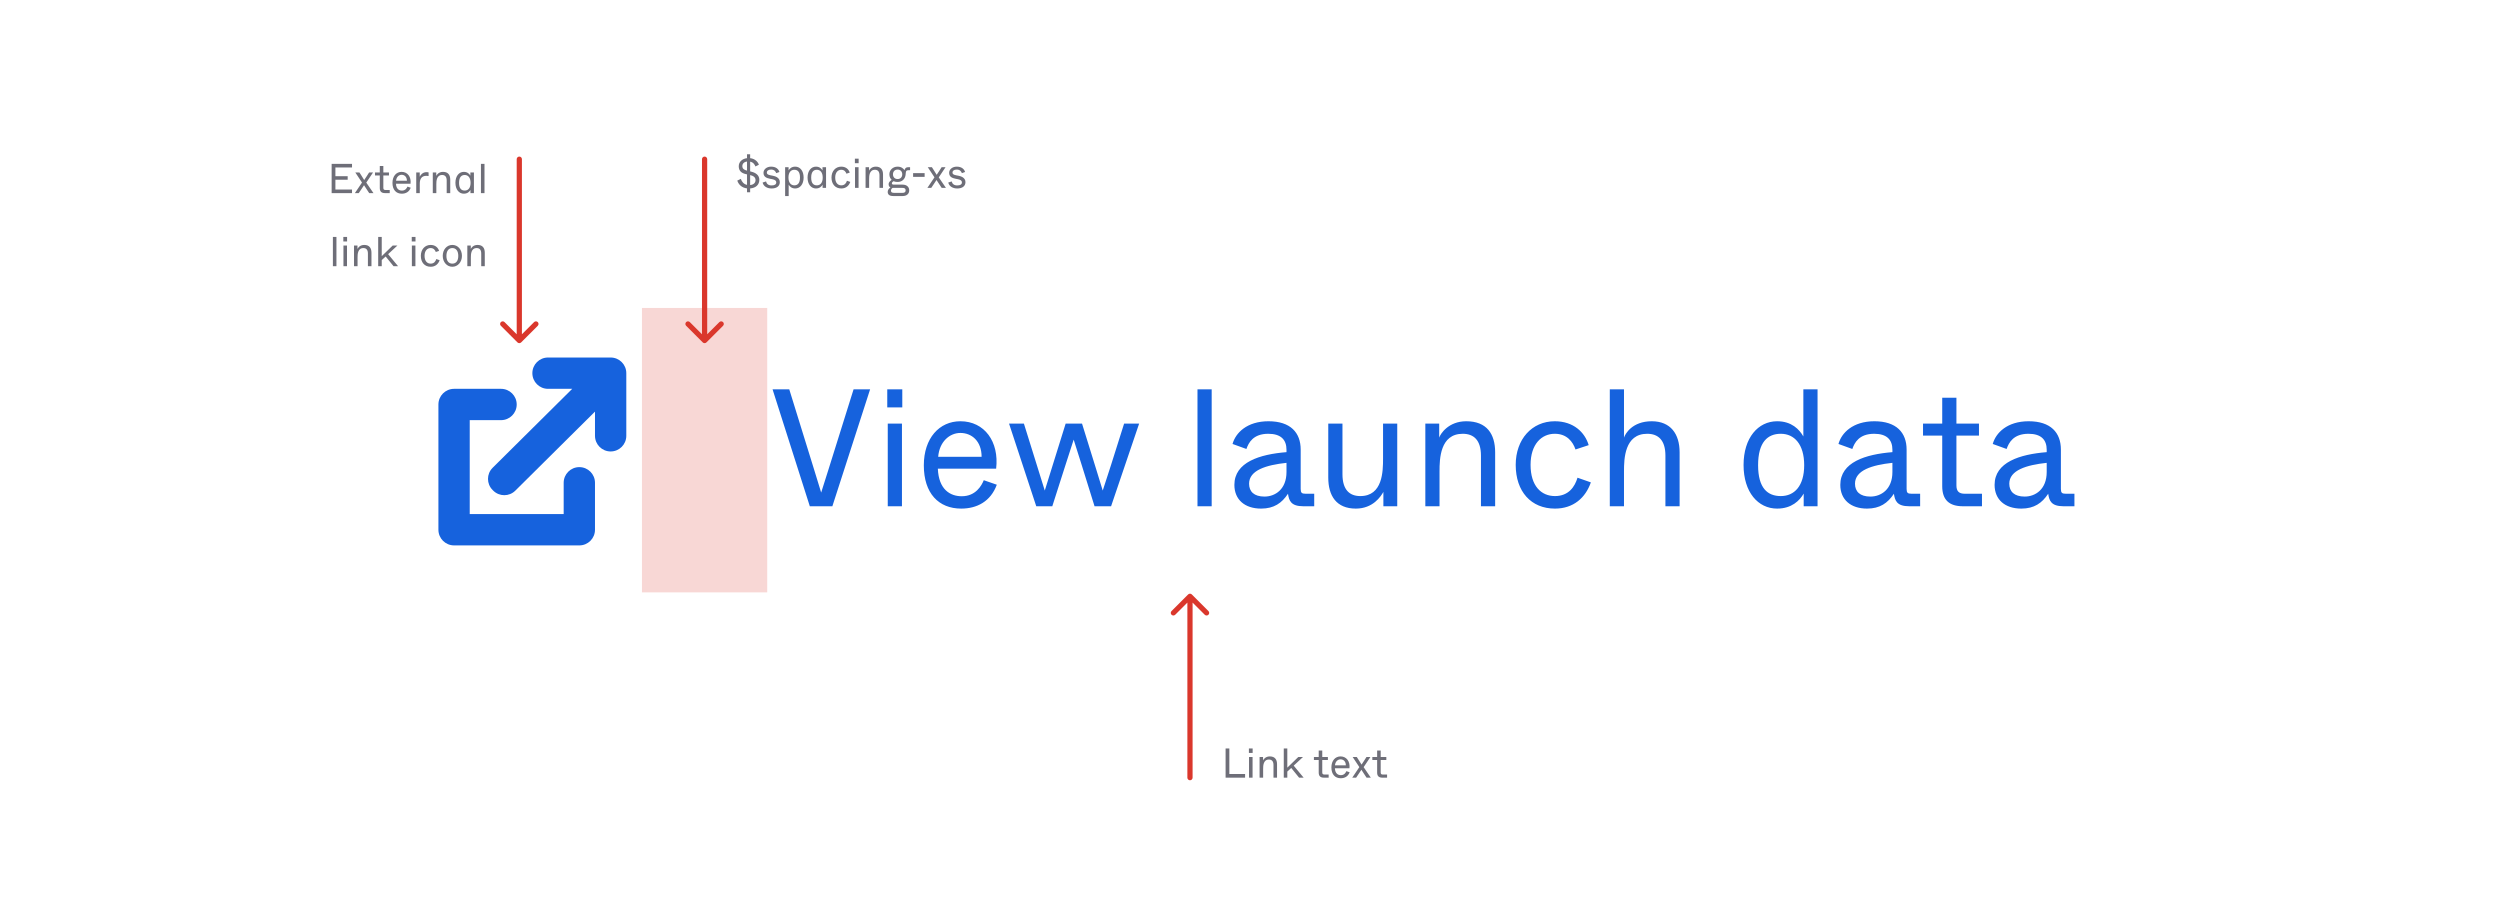
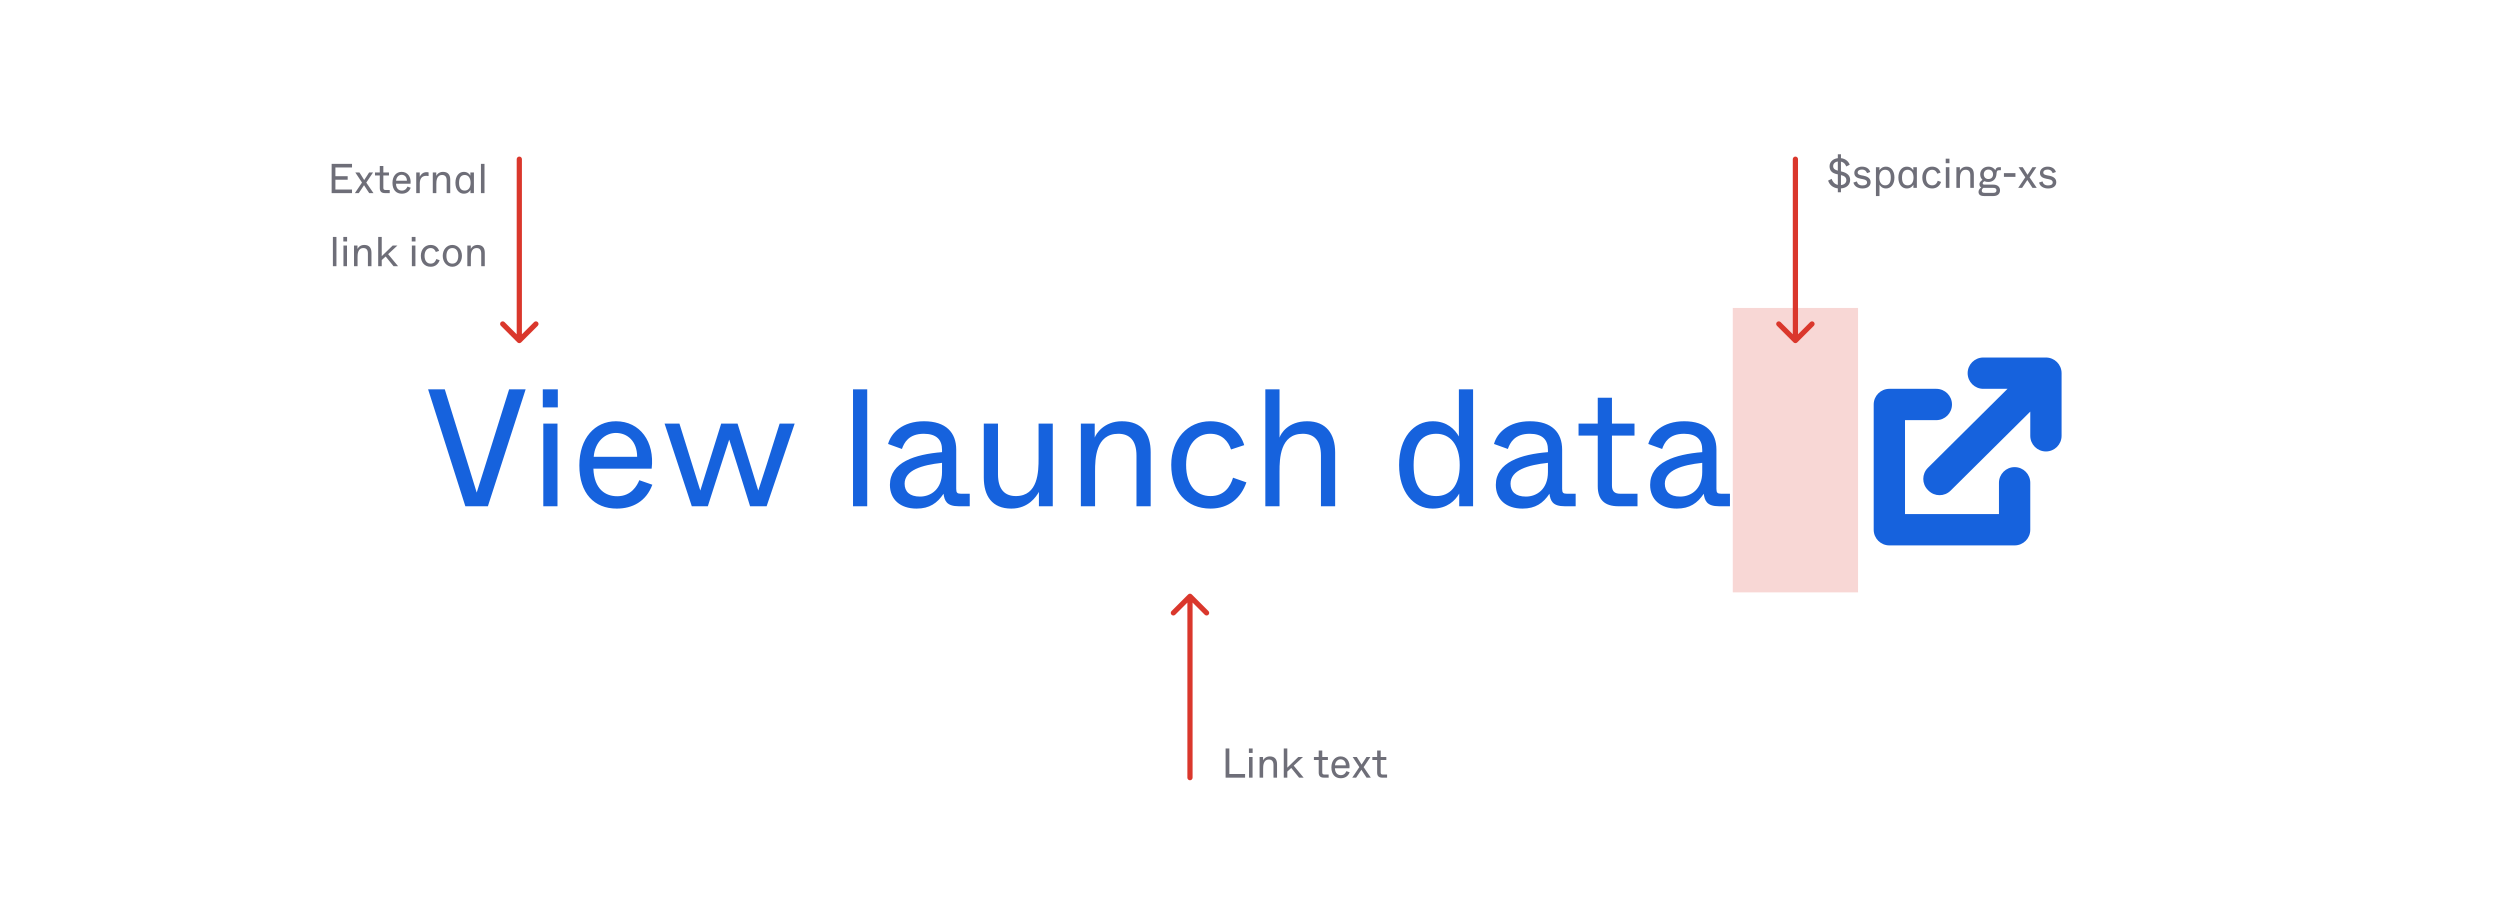
<svg xmlns="http://www.w3.org/2000/svg" width="958" height="346" viewBox="0 0 958 346" fill="none">
-   <path d="M310.32 194H318.96L333.424 149.2H327.088L317.488 179.856L314.672 188.752L311.92 179.792L302.448 149.2H296.048L310.32 194ZM339.997 156.112H345.757V149.2H339.997V156.112ZM340.189 194H345.629V162.32H340.189V194ZM368.344 194.896C374.296 194.896 379.608 192.208 381.976 185.744L376.984 184.016C376.152 186.064 373.912 190.16 368.536 190.16C364.12 190.16 359.704 187.6 359.384 179.6H381.72C382.936 169.232 377.24 161.424 368.024 161.424C359.96 161.424 354.008 167.888 354.008 178.32C354.008 189.072 359.704 194.896 368.344 194.896ZM359.512 175.056C359.96 169.296 363.864 165.904 368.024 165.904C372.376 165.904 376.152 169.04 376.152 175.056H359.512ZM397.095 194H403.239L408.231 178.384C410.151 172.368 410.791 170.384 411.431 168.464L414.567 178.384L419.431 194H425.767L436.519 162.32H430.759L425.767 178.128C423.911 183.952 423.079 186.512 422.567 187.984L420.071 179.856L414.631 162.32H408.359L403.431 178.128L400.359 187.984C399.847 186.256 399.207 184.208 397.287 178.128L392.359 162.32H386.663L397.095 194ZM458.876 194H464.316V149.2H458.876V194ZM483.256 194.896C488.184 194.896 491.192 192.784 493.56 189.2C493.944 191.824 494.648 194 499.448 194H503.608V189.2H500.28C498.808 189.2 498.424 188.816 498.424 187.344V172.304C498.424 165.776 494.52 161.424 486.072 161.424C477.816 161.424 473.464 165.904 472.312 170.128L477.624 172.048C478.456 169.68 480.184 166.224 486.008 166.224C490.872 166.224 492.984 168.528 492.984 172.368V173.264C482.68 174.096 473.016 177.104 473.016 185.808C473.016 191.44 476.984 194.896 483.256 194.896ZM484.536 190.288C480.568 190.288 478.648 188.368 478.648 185.36C478.648 180.176 485.24 178.192 492.984 177.36V180.88C492.984 187.472 488.696 190.288 484.536 190.288ZM519.551 194.896C526.143 194.896 529.151 190.224 530.111 188.496V194H535.423V162.32H529.983V175.76C529.983 180.624 529.855 190.096 521.279 190.096C517.119 190.096 514.431 187.664 514.431 181.712V162.32H508.991V182.992C508.991 190.032 512.127 194.896 519.551 194.896ZM546.189 194H551.629V180.56C551.629 175.888 551.821 166.224 560.525 166.224C564.749 166.224 567.501 168.656 567.501 174.608V194H572.941V173.328C572.941 166.288 569.741 161.424 561.869 161.424C555.021 161.424 551.949 166.288 551.501 167.696V162.32H546.189V194ZM595.859 194.896C602.963 194.896 607.571 190.736 609.619 184.848L604.499 183.056C603.475 186.512 601.107 190.096 595.859 190.096C590.611 190.096 586.515 186.256 586.515 178.128C586.515 170.192 590.739 166.224 595.795 166.224C600.403 166.224 602.707 169.232 603.731 172.24L608.787 170.576C607.315 165.648 602.963 161.424 595.795 161.424C587.027 161.424 580.819 168.336 580.819 178.128C580.819 188.368 586.707 194.896 595.859 194.896ZM616.876 194H622.316V180.56C622.316 175.888 622.508 166.224 631.212 166.224C635.436 166.224 638.188 168.656 638.188 174.608V194H643.628V173.328C643.628 166.288 640.172 161.424 632.94 161.424C625.452 161.424 622.764 166.288 622.316 167.696V161.04V149.2H616.876V194ZM680.997 194.896C686.565 194.896 689.637 191.824 691.173 189.136V194H696.485V149.2H691.045V161.04V167.248C689.509 164.56 686.565 161.424 680.997 161.424C673.701 161.424 668.133 167.76 668.133 178.192C668.133 188.624 673.701 194.896 680.997 194.896ZM682.405 190.096C677.349 190.096 673.701 187.088 673.701 178.256C673.701 169.424 677.349 166.224 682.405 166.224C687.589 166.224 691.365 170.256 691.365 178.256C691.365 186.256 687.589 190.096 682.405 190.096ZM715.443 194.896C720.371 194.896 723.379 192.784 725.747 189.2C726.131 191.824 726.835 194 731.635 194H735.795V189.2H732.467C730.995 189.2 730.611 188.816 730.611 187.344V172.304C730.611 165.776 726.707 161.424 718.259 161.424C710.003 161.424 705.651 165.904 704.499 170.128L709.811 172.048C710.643 169.68 712.371 166.224 718.195 166.224C723.059 166.224 725.171 168.528 725.171 172.368V173.264C714.867 174.096 705.203 177.104 705.203 185.808C705.203 191.44 709.171 194.896 715.443 194.896ZM716.723 190.288C712.755 190.288 710.835 188.368 710.835 185.36C710.835 180.176 717.427 178.192 725.171 177.36V180.88C725.171 187.472 720.883 190.288 716.723 190.288ZM752.197 194H759.493V189.2H752.901C750.661 189.2 749.701 188.24 749.701 186V166.928H758.341V162.32H749.701V152.4H744.26V162.32H736.901V166.928H744.26V186.32C744.26 191.568 746.949 194 752.197 194ZM774.568 194.896C779.496 194.896 782.504 192.784 784.872 189.2C785.256 191.824 785.96 194 790.76 194H794.92V189.2H791.592C790.12 189.2 789.736 188.816 789.736 187.344V172.304C789.736 165.776 785.832 161.424 777.384 161.424C769.128 161.424 764.776 165.904 763.624 170.128L768.936 172.048C769.768 169.68 771.496 166.224 777.32 166.224C782.184 166.224 784.296 168.528 784.296 172.368V173.264C773.992 174.096 764.328 177.104 764.328 185.808C764.328 191.44 768.296 194.896 774.568 194.896ZM775.848 190.288C771.88 190.288 769.96 188.368 769.96 185.36C769.96 180.176 776.552 178.192 784.296 177.36V180.88C784.296 187.472 780.008 190.288 775.848 190.288Z" fill="#1662DD" />
-   <path d="M198 155C198 151.686 195.314 149 192 149H174C170.686 149 168 151.686 168 155V203C168 206.314 170.686 209 174 209H222C225.314 209 228 206.314 228 203V185C228 181.686 225.314 179 222 179C218.686 179 216 181.686 216 185V197H180V161H192C195.314 161 198 158.314 198 155Z" fill="#1662DD" />
-   <path d="M219.273 149L210 149C206.686 149 204 146.314 204 143C204 139.686 206.686 137 210 137H234C237.314 137 240 139.686 240 143V167C240 170.314 237.314 173 234 173C230.686 173 228 170.314 228 167V157.727L197.485 188C195.142 190.343 191.343 190.343 189 188L188.758 187.758C186.415 185.415 186.415 181.616 188.758 179.273L219.273 149Z" fill="#1662DD" />
-   <rect opacity="0.2" x="246" y="118" width="48" height="109" fill="#DA372C" />
-   <path d="M269 61C269 60.448 269.448 60 270 60C270.552 60 271 60.448 271 61L269 61ZM270.707 131.207C270.317 131.598 269.683 131.598 269.293 131.207L262.929 124.843C262.538 124.453 262.538 123.819 262.929 123.429C263.319 123.038 263.953 123.038 264.343 123.429L270 129.086L275.657 123.429C276.047 123.038 276.681 123.038 277.071 123.429C277.462 123.819 277.462 124.453 277.071 124.843L270.707 131.207ZM271 61L271 130.5L269 130.5L269 61L271 61Z" fill="#DA372C" />
-   <path d="M286.256 73.68H287.456V72.208C289.728 72.032 290.976 70.72 290.976 68.896C290.976 67.2 289.712 66.24 287.936 65.792L287.456 65.664V61.952C288.752 62.208 289.264 63.2 289.472 63.792L290.8 63.136C290.512 62.192 289.472 60.832 287.456 60.608V59.12H286.256V60.608C284.352 60.832 283.088 62.064 283.088 63.712C283.088 65.568 284.24 66.384 285.888 66.736L286.256 66.816V70.848C285.008 70.576 284.256 69.664 283.888 68.544L282.528 69.2C283.024 70.768 284.288 71.952 286.256 72.192V73.68ZM286.256 65.392C285.008 65.072 284.464 64.592 284.464 63.632C284.464 62.72 285.136 62.032 286.256 61.904V63.968V65.392ZM287.456 70.912V68.848V67.088C288.848 67.408 289.52 68.032 289.52 69.024C289.52 70.064 288.768 70.784 287.456 70.912ZM295.672 72.224C297.672 72.224 298.824 71.28 298.824 69.792C298.824 67.984 296.952 67.504 296.152 67.344L295.24 67.168C294.104 66.944 293.848 66.624 293.848 66.096C293.848 65.52 294.36 64.976 295.464 64.976C296.808 64.976 297.256 65.824 297.448 66.352L298.68 65.904C298.36 64.864 297.432 63.856 295.464 63.856C293.912 63.856 292.568 64.816 292.568 66.24C292.568 67.744 293.72 68.24 295.032 68.496L295.944 68.672C297.096 68.896 297.464 69.312 297.464 69.904C297.464 70.656 296.824 71.056 295.672 71.056C294.424 71.056 293.784 70.464 293.544 69.52L292.232 69.952C292.584 71.472 294.056 72.224 295.672 72.224ZM300.86 75.12H302.22V72.32V70.768C302.604 71.44 303.34 72.224 304.732 72.224C306.556 72.224 307.948 70.64 307.948 68.032C307.948 65.424 306.556 63.856 304.732 63.856C303.34 63.856 302.572 64.624 302.188 65.296V64.08H300.86V75.12ZM304.38 71.024C303.084 71.024 302.14 70.016 302.14 68.016C302.14 66.016 303.084 65.056 304.38 65.056C305.644 65.056 306.556 65.808 306.556 68.016C306.556 70.224 305.644 71.024 304.38 71.024ZM312.671 72.224C314.063 72.224 314.831 71.456 315.215 70.784V72H316.543V64.08H315.183V65.312C314.799 64.64 314.063 63.856 312.671 63.856C310.847 63.856 309.455 65.44 309.455 68.048C309.455 70.656 310.847 72.224 312.671 72.224ZM313.023 71.024C311.759 71.024 310.847 70.272 310.847 68.064C310.847 65.856 311.759 65.056 313.023 65.056C314.319 65.056 315.263 66.064 315.263 68.064C315.263 70.064 314.319 71.024 313.023 71.024ZM322.387 72.224C324.163 72.224 325.315 71.184 325.827 69.712L324.547 69.264C324.291 70.128 323.699 71.024 322.387 71.024C321.075 71.024 320.051 70.064 320.051 68.032C320.051 66.048 321.107 65.056 322.371 65.056C323.523 65.056 324.099 65.808 324.355 66.56L325.619 66.144C325.251 64.912 324.163 63.856 322.371 63.856C320.179 63.856 318.627 65.584 318.627 68.032C318.627 70.592 320.099 72.224 322.387 72.224ZM327.593 62.528H329.033V60.8H327.593V62.528ZM327.641 72H329.001V64.08H327.641V72ZM331.688 72H333.048V68.64C333.048 67.472 333.096 65.056 335.272 65.056C336.328 65.056 337.016 65.664 337.016 67.152V72H338.376V66.832C338.376 65.072 337.576 63.856 335.608 63.856C333.896 63.856 333.128 65.072 333.016 65.424V64.08H331.688V72ZM342.233 75.12H345.929C347.273 75.12 348.409 74.416 348.409 72.944C348.409 71.616 347.417 70.752 345.897 70.752H342.441C341.881 70.752 341.769 70.464 341.769 70.208C341.769 69.92 342.057 69.616 342.489 69.424C342.921 69.68 343.417 69.728 343.961 69.728C345.721 69.728 346.921 68.56 347.049 66.768L347.081 66.336C347.145 65.408 347.417 65.232 348.137 65.232H348.745V64.08H347.897C347.129 64.08 346.761 64.608 346.601 65.216C346.265 64.656 345.433 63.856 343.961 63.856C342.137 63.856 340.809 65.152 340.809 66.8C340.809 67.792 341.241 68.512 341.689 68.912C341.177 69.28 340.521 69.808 340.521 70.592C340.521 71.216 340.777 71.584 341.225 71.856C340.745 72.128 340.169 72.72 340.169 73.52C340.169 74.448 340.713 75.12 342.233 75.12ZM343.961 68.608C342.889 68.608 342.185 67.888 342.185 66.8C342.185 65.712 342.889 64.976 343.961 64.976C345.033 64.976 345.737 65.712 345.737 66.8C345.737 67.888 345.033 68.608 343.961 68.608ZM342.697 73.904C341.865 73.904 341.417 73.728 341.417 73.072C341.417 72.528 341.769 72.176 342.041 72H345.785C346.409 72 347.033 72.128 347.033 72.944C347.033 73.76 346.409 73.904 345.785 73.904H342.697ZM349.901 67.776H354.317V66.336H349.901V67.776ZM355.367 72H356.855L357.863 70.496L358.871 68.976C359.095 69.328 359.271 69.6 359.863 70.496L360.855 72H362.487L359.735 67.968L362.327 64.08H360.823L359.959 65.44C359.351 66.384 359.159 66.672 358.935 66.992C358.743 66.672 358.567 66.384 357.975 65.44L357.111 64.08H355.527L358.087 67.952L355.367 72ZM366.813 72.224C368.813 72.224 369.965 71.28 369.965 69.792C369.965 67.984 368.093 67.504 367.293 67.344L366.381 67.168C365.245 66.944 364.989 66.624 364.989 66.096C364.989 65.52 365.501 64.976 366.605 64.976C367.949 64.976 368.397 65.824 368.589 66.352L369.821 65.904C369.501 64.864 368.573 63.856 366.605 63.856C365.053 63.856 363.709 64.816 363.709 66.24C363.709 67.744 364.861 68.24 366.173 68.496L367.085 68.672C368.237 68.896 368.605 69.312 368.605 69.904C368.605 70.656 367.965 71.056 366.813 71.056C365.565 71.056 364.925 70.464 364.685 69.52L363.373 69.952C363.725 71.472 365.197 72.224 366.813 72.224Z" fill="#6E6E78" />
+   <path d="M178.32 194H186.96L201.424 149.2H195.088L185.488 179.856L182.672 188.752L179.92 179.792L170.448 149.2H164.048L178.32 194ZM207.997 156.112H213.757V149.2H207.997V156.112ZM208.189 194H213.629V162.32H208.189V194ZM236.344 194.896C242.296 194.896 247.608 192.208 249.976 185.744L244.984 184.016C244.152 186.064 241.912 190.16 236.536 190.16C232.12 190.16 227.704 187.6 227.384 179.6H249.72C250.936 169.232 245.24 161.424 236.024 161.424C227.96 161.424 222.008 167.888 222.008 178.32C222.008 189.072 227.704 194.896 236.344 194.896ZM227.512 175.056C227.96 169.296 231.864 165.904 236.024 165.904C240.376 165.904 244.152 169.04 244.152 175.056H227.512ZM265.095 194H271.239L276.231 178.384C278.151 172.368 278.791 170.384 279.431 168.464L282.567 178.384L287.431 194H293.767L304.519 162.32H298.759L293.767 178.128C291.911 183.952 291.079 186.512 290.567 187.984L288.071 179.856L282.631 162.32H276.359L271.431 178.128L268.359 187.984C267.847 186.256 267.207 184.208 265.287 178.128L260.359 162.32H254.663L265.095 194ZM326.876 194H332.316V149.2H326.876V194ZM351.256 194.896C356.184 194.896 359.192 192.784 361.56 189.2C361.944 191.824 362.648 194 367.448 194H371.608V189.2H368.28C366.808 189.2 366.424 188.816 366.424 187.344V172.304C366.424 165.776 362.52 161.424 354.072 161.424C345.816 161.424 341.464 165.904 340.312 170.128L345.624 172.048C346.456 169.68 348.184 166.224 354.008 166.224C358.872 166.224 360.984 168.528 360.984 172.368V173.264C350.68 174.096 341.016 177.104 341.016 185.808C341.016 191.44 344.984 194.896 351.256 194.896ZM352.536 190.288C348.568 190.288 346.648 188.368 346.648 185.36C346.648 180.176 353.24 178.192 360.984 177.36V180.88C360.984 187.472 356.696 190.288 352.536 190.288ZM387.551 194.896C394.143 194.896 397.151 190.224 398.111 188.496V194H403.423V162.32H397.983V175.76C397.983 180.624 397.855 190.096 389.279 190.096C385.119 190.096 382.431 187.664 382.431 181.712V162.32H376.991V182.992C376.991 190.032 380.127 194.896 387.551 194.896ZM414.189 194H419.629V180.56C419.629 175.888 419.821 166.224 428.525 166.224C432.749 166.224 435.501 168.656 435.501 174.608V194H440.941V173.328C440.941 166.288 437.741 161.424 429.869 161.424C423.021 161.424 419.949 166.288 419.501 167.696V162.32H414.189V194ZM463.859 194.896C470.963 194.896 475.571 190.736 477.619 184.848L472.499 183.056C471.475 186.512 469.107 190.096 463.859 190.096C458.611 190.096 454.515 186.256 454.515 178.128C454.515 170.192 458.739 166.224 463.795 166.224C468.403 166.224 470.707 169.232 471.731 172.24L476.787 170.576C475.315 165.648 470.963 161.424 463.795 161.424C455.027 161.424 448.819 168.336 448.819 178.128C448.819 188.368 454.707 194.896 463.859 194.896ZM484.876 194H490.316V180.56C490.316 175.888 490.508 166.224 499.212 166.224C503.436 166.224 506.188 168.656 506.188 174.608V194H511.628V173.328C511.628 166.288 508.172 161.424 500.94 161.424C493.452 161.424 490.764 166.288 490.316 167.696V161.04V149.2H484.876V194ZM548.997 194.896C554.565 194.896 557.637 191.824 559.173 189.136V194H564.485V149.2H559.045V161.04V167.248C557.509 164.56 554.565 161.424 548.997 161.424C541.701 161.424 536.133 167.76 536.133 178.192C536.133 188.624 541.701 194.896 548.997 194.896ZM550.405 190.096C545.349 190.096 541.701 187.088 541.701 178.256C541.701 169.424 545.349 166.224 550.405 166.224C555.589 166.224 559.365 170.256 559.365 178.256C559.365 186.256 555.589 190.096 550.405 190.096ZM583.443 194.896C588.371 194.896 591.379 192.784 593.747 189.2C594.131 191.824 594.835 194 599.635 194H603.795V189.2H600.467C598.995 189.2 598.611 188.816 598.611 187.344V172.304C598.611 165.776 594.707 161.424 586.259 161.424C578.003 161.424 573.651 165.904 572.499 170.128L577.811 172.048C578.643 169.68 580.371 166.224 586.195 166.224C591.059 166.224 593.171 168.528 593.171 172.368V173.264C582.867 174.096 573.203 177.104 573.203 185.808C573.203 191.44 577.171 194.896 583.443 194.896ZM584.723 190.288C580.755 190.288 578.835 188.368 578.835 185.36C578.835 180.176 585.427 178.192 593.171 177.36V180.88C593.171 187.472 588.883 190.288 584.723 190.288ZM620.197 194H627.493V189.2H620.901C618.661 189.2 617.701 188.24 617.701 186V166.928H626.341V162.32H617.701V152.4H612.26V162.32H604.901V166.928H612.26V186.32C612.26 191.568 614.949 194 620.197 194ZM642.568 194.896C647.496 194.896 650.504 192.784 652.872 189.2C653.256 191.824 653.96 194 658.76 194H662.92V189.2H659.592C658.12 189.2 657.736 188.816 657.736 187.344V172.304C657.736 165.776 653.832 161.424 645.384 161.424C637.128 161.424 632.776 165.904 631.624 170.128L636.936 172.048C637.768 169.68 639.496 166.224 645.32 166.224C650.184 166.224 652.296 168.528 652.296 172.368V173.264C641.992 174.096 632.328 177.104 632.328 185.808C632.328 191.44 636.296 194.896 642.568 194.896ZM643.848 190.288C639.88 190.288 637.96 188.368 637.96 185.36C637.96 180.176 644.552 178.192 652.296 177.36V180.88C652.296 187.472 648.008 190.288 643.848 190.288Z" fill="#1662DD" />
+   <path d="M748 155C748 151.686 745.314 149 742 149H724C720.686 149 718 151.686 718 155V203C718 206.314 720.686 209 724 209H772C775.314 209 778 206.314 778 203V185C778 181.686 775.314 179 772 179C768.686 179 766 181.686 766 185V197H730V161H742C745.314 161 748 158.314 748 155Z" fill="#1662DD" />
+   <path d="M769.273 149L760 149C756.686 149 754 146.314 754 143C754 139.686 756.686 137 760 137H784C787.314 137 790 139.686 790 143V167C790 170.314 787.314 173 784 173C780.686 173 778 170.314 778 167V157.727L747.485 188C745.142 190.343 741.343 190.343 739 188L738.758 187.758C736.415 185.415 736.415 181.616 738.758 179.273L769.273 149Z" fill="#1662DD" />
+   <rect opacity="0.2" x="664" y="118" width="48" height="109" fill="#DA372C" />
+   <path d="M687 61C687 60.448 687.448 60 688 60C688.552 60 689 60.448 689 61L687 61ZM688.707 131.207C688.317 131.598 687.683 131.598 687.293 131.207L680.929 124.843C680.538 124.453 680.538 123.819 680.929 123.429C681.319 123.038 681.953 123.038 682.343 123.429L688 129.086L693.657 123.429C694.047 123.038 694.681 123.038 695.071 123.429C695.462 123.819 695.462 124.453 695.071 124.843L688.707 131.207ZM689 61L689 130.5L687 130.5L687 61L689 61Z" fill="#DA372C" />
+   <path d="M704.256 73.68H705.456V72.208C707.728 72.032 708.976 70.72 708.976 68.896C708.976 67.2 707.712 66.24 705.936 65.792L705.456 65.664V61.952C706.752 62.208 707.264 63.2 707.472 63.792L708.8 63.136C708.512 62.192 707.472 60.832 705.456 60.608V59.12H704.256V60.608C702.352 60.832 701.088 62.064 701.088 63.712C701.088 65.568 702.24 66.384 703.888 66.736L704.256 66.816V70.848C703.008 70.576 702.256 69.664 701.888 68.544L700.528 69.2C701.024 70.768 702.288 71.952 704.256 72.192V73.68ZM704.256 65.392C703.008 65.072 702.464 64.592 702.464 63.632C702.464 62.72 703.136 62.032 704.256 61.904V63.968V65.392ZM705.456 70.912V68.848V67.088C706.848 67.408 707.52 68.032 707.52 69.024C707.52 70.064 706.768 70.784 705.456 70.912ZM713.672 72.224C715.672 72.224 716.824 71.28 716.824 69.792C716.824 67.984 714.952 67.504 714.152 67.344L713.24 67.168C712.104 66.944 711.848 66.624 711.848 66.096C711.848 65.52 712.36 64.976 713.464 64.976C714.808 64.976 715.256 65.824 715.448 66.352L716.68 65.904C716.36 64.864 715.432 63.856 713.464 63.856C711.912 63.856 710.568 64.816 710.568 66.24C710.568 67.744 711.72 68.24 713.032 68.496L713.944 68.672C715.096 68.896 715.464 69.312 715.464 69.904C715.464 70.656 714.824 71.056 713.672 71.056C712.424 71.056 711.784 70.464 711.544 69.52L710.232 69.952C710.584 71.472 712.056 72.224 713.672 72.224ZM718.86 75.12H720.22V72.32V70.768C720.604 71.44 721.34 72.224 722.732 72.224C724.556 72.224 725.948 70.64 725.948 68.032C725.948 65.424 724.556 63.856 722.732 63.856C721.34 63.856 720.572 64.624 720.188 65.296V64.08H718.86V75.12ZM722.38 71.024C721.084 71.024 720.14 70.016 720.14 68.016C720.14 66.016 721.084 65.056 722.38 65.056C723.644 65.056 724.556 65.808 724.556 68.016C724.556 70.224 723.644 71.024 722.38 71.024ZM730.671 72.224C732.063 72.224 732.831 71.456 733.215 70.784V72H734.543V64.08H733.183V65.312C732.799 64.64 732.063 63.856 730.671 63.856C728.847 63.856 727.455 65.44 727.455 68.048C727.455 70.656 728.847 72.224 730.671 72.224ZM731.023 71.024C729.759 71.024 728.847 70.272 728.847 68.064C728.847 65.856 729.759 65.056 731.023 65.056C732.319 65.056 733.263 66.064 733.263 68.064C733.263 70.064 732.319 71.024 731.023 71.024ZM740.387 72.224C742.163 72.224 743.315 71.184 743.827 69.712L742.547 69.264C742.291 70.128 741.699 71.024 740.387 71.024C739.075 71.024 738.051 70.064 738.051 68.032C738.051 66.048 739.107 65.056 740.371 65.056C741.523 65.056 742.099 65.808 742.355 66.56L743.619 66.144C743.251 64.912 742.163 63.856 740.371 63.856C738.179 63.856 736.627 65.584 736.627 68.032C736.627 70.592 738.099 72.224 740.387 72.224ZM745.593 62.528H747.033V60.8H745.593V62.528ZM745.641 72H747.001V64.08H745.641V72ZM749.688 72H751.048V68.64C751.048 67.472 751.096 65.056 753.272 65.056C754.328 65.056 755.016 65.664 755.016 67.152V72H756.376V66.832C756.376 65.072 755.576 63.856 753.608 63.856C751.896 63.856 751.128 65.072 751.016 65.424V64.08H749.688V72ZM760.233 75.12H763.929C765.273 75.12 766.409 74.416 766.409 72.944C766.409 71.616 765.417 70.752 763.897 70.752H760.441C759.881 70.752 759.769 70.464 759.769 70.208C759.769 69.92 760.057 69.616 760.489 69.424C760.921 69.68 761.417 69.728 761.961 69.728C763.721 69.728 764.921 68.56 765.049 66.768L765.081 66.336C765.145 65.408 765.417 65.232 766.137 65.232H766.745V64.08H765.897C765.129 64.08 764.761 64.608 764.601 65.216C764.265 64.656 763.433 63.856 761.961 63.856C760.137 63.856 758.809 65.152 758.809 66.8C758.809 67.792 759.241 68.512 759.689 68.912C759.177 69.28 758.521 69.808 758.521 70.592C758.521 71.216 758.777 71.584 759.225 71.856C758.745 72.128 758.169 72.72 758.169 73.52C758.169 74.448 758.713 75.12 760.233 75.12ZM761.961 68.608C760.889 68.608 760.185 67.888 760.185 66.8C760.185 65.712 760.889 64.976 761.961 64.976C763.033 64.976 763.737 65.712 763.737 66.8C763.737 67.888 763.033 68.608 761.961 68.608ZM760.697 73.904C759.865 73.904 759.417 73.728 759.417 73.072C759.417 72.528 759.769 72.176 760.041 72H763.785C764.409 72 765.033 72.128 765.033 72.944C765.033 73.76 764.409 73.904 763.785 73.904H760.697ZM767.901 67.776H772.317V66.336H767.901V67.776ZM773.367 72H774.855L775.863 70.496L776.871 68.976C777.095 69.328 777.271 69.6 777.863 70.496L778.855 72H780.487L777.735 67.968L780.327 64.08H778.823L777.959 65.44C777.351 66.384 777.159 66.672 776.935 66.992C776.743 66.672 776.567 66.384 775.975 65.44L775.111 64.08H773.527L776.087 67.952L773.367 72ZM784.813 72.224C786.813 72.224 787.965 71.28 787.965 69.792C787.965 67.984 786.093 67.504 785.293 67.344L784.381 67.168C783.245 66.944 782.989 66.624 782.989 66.096C782.989 65.52 783.501 64.976 784.605 64.976C785.949 64.976 786.397 65.824 786.589 66.352L787.821 65.904C787.501 64.864 786.573 63.856 784.605 63.856C783.053 63.856 781.709 64.816 781.709 66.24C781.709 67.744 782.861 68.24 784.173 68.496L785.085 68.672C786.237 68.896 786.605 69.312 786.605 69.904C786.605 70.656 785.965 71.056 784.813 71.056C783.565 71.056 782.925 70.464 782.685 69.52L781.373 69.952C781.725 71.472 783.197 72.224 784.813 72.224Z" fill="#6E6E78" />
  <path d="M198 61C198 60.448 198.448 60 199 60C199.552 60 200 60.448 200 61L198 61ZM199.707 131.207C199.317 131.598 198.683 131.598 198.293 131.207L191.929 124.843C191.538 124.453 191.538 123.819 191.929 123.429C192.319 123.038 192.953 123.038 193.343 123.429L199 129.086L204.657 123.429C205.047 123.038 205.681 123.038 206.071 123.429C206.462 123.819 206.462 124.453 206.071 124.843L199.707 131.207ZM200 61L200 130.5L198 130.5L198 61L200 61Z" fill="#DA372C" />
  <path d="M127.086 74H134.894V72.64H128.526V68.864H133.23V67.52H128.526V64.16H134.894V62.8H127.086V74ZM135.992 74H137.48L138.488 72.496L139.496 70.976C139.72 71.328 139.896 71.6 140.488 72.496L141.48 74H143.112L140.36 69.968L142.952 66.08H141.448L140.584 67.44C139.976 68.384 139.784 68.672 139.56 68.992C139.368 68.672 139.192 68.384 138.6 67.44L137.736 66.08H136.152L138.712 69.952L135.992 74ZM147.518 74H149.342V72.8H147.694C147.134 72.8 146.894 72.56 146.894 72V67.232H149.054V66.08H146.894V63.6H145.534V66.08H143.694V67.232H145.534V72.08C145.534 73.392 146.206 74 147.518 74ZM153.977 74.224C155.465 74.224 156.793 73.552 157.385 71.936L156.137 71.504C155.929 72.016 155.369 73.04 154.025 73.04C152.921 73.04 151.817 72.4 151.737 70.4H157.321C157.625 67.808 156.201 65.856 153.897 65.856C151.881 65.856 150.393 67.472 150.393 70.08C150.393 72.768 151.817 74.224 153.977 74.224ZM151.769 69.264C151.881 67.824 152.857 66.976 153.897 66.976C154.985 66.976 155.929 67.76 155.929 69.264H151.769ZM159.5 74H160.86V70.368C160.86 68.512 161.596 67.376 163.388 67.376C163.708 67.376 163.98 67.408 164.236 67.456V66.064C164.044 66.016 163.804 65.968 163.42 65.968C161.916 65.968 161.1 67.136 160.844 67.728V66.08H159.5V74ZM165.844 74H167.204V70.64C167.204 69.472 167.252 67.056 169.428 67.056C170.484 67.056 171.172 67.664 171.172 69.152V74H172.532V68.832C172.532 67.072 171.732 65.856 169.764 65.856C168.052 65.856 167.284 67.072 167.172 67.424V66.08H165.844V74ZM177.734 74.224C179.126 74.224 179.894 73.456 180.278 72.784V74H181.606V66.08H180.246V67.312C179.862 66.64 179.126 65.856 177.734 65.856C175.91 65.856 174.518 67.44 174.518 70.048C174.518 72.656 175.91 74.224 177.734 74.224ZM178.086 73.024C176.822 73.024 175.91 72.272 175.91 70.064C175.91 67.856 176.822 67.056 178.086 67.056C179.382 67.056 180.326 68.064 180.326 70.064C180.326 72.064 179.382 73.024 178.086 73.024ZM184.297 74H185.657V62.8H184.297V74ZM127.563 102H128.923V90.8H127.563V102ZM131.562 92.528H133.002V90.8H131.562V92.528ZM131.61 102H132.97V94.08H131.61V102ZM135.657 102H137.017V98.64C137.017 97.472 137.065 95.056 139.241 95.056C140.297 95.056 140.985 95.664 140.985 97.152V102H142.345V96.832C142.345 95.072 141.545 93.856 139.577 93.856C137.865 93.856 137.097 95.072 136.985 95.424V94.08H135.657V102ZM150.794 102H152.538L148.73 97.392L152.298 94.08H150.49L146.282 98.16V95.568V90.8H144.922V102H146.282V99.664L147.786 98.288L150.794 102ZM157.78 92.528H159.22V90.8H157.78V92.528ZM157.828 102H159.188V94.08H157.828V102ZM165.027 102.224C166.803 102.224 167.955 101.184 168.467 99.712L167.187 99.264C166.931 100.128 166.339 101.024 165.027 101.024C163.715 101.024 162.691 100.064 162.691 98.032C162.691 96.048 163.747 95.056 165.011 95.056C166.163 95.056 166.739 95.808 166.995 96.56L168.259 96.144C167.891 94.912 166.803 93.856 165.011 93.856C162.819 93.856 161.267 95.584 161.267 98.032C161.267 100.592 162.739 102.224 165.027 102.224ZM173.338 102.224C175.418 102.224 177.017 100.432 177.017 98.048C177.017 95.664 175.482 93.856 173.338 93.856C171.194 93.856 169.658 95.664 169.658 98.048C169.658 100.432 171.258 102.224 173.338 102.224ZM173.338 101.024C171.994 101.024 171.066 100.064 171.066 98.064C171.066 96.064 171.994 95.056 173.338 95.056C174.682 95.056 175.61 96.064 175.61 98.064C175.61 100.064 174.682 101.024 173.338 101.024ZM179.078 102H180.438V98.64C180.438 97.472 180.486 95.056 182.662 95.056C183.718 95.056 184.406 95.664 184.406 97.152V102H185.766V96.832C185.766 95.072 184.966 93.856 182.998 93.856C181.286 93.856 180.518 95.072 180.406 95.424V94.08H179.078V102Z" fill="#6E6E78" />
  <path d="M455 298C455 298.552 455.448 299 456 299C456.552 299 457 298.552 457 298L455 298ZM456.707 227.793C456.317 227.402 455.683 227.402 455.293 227.793L448.929 234.157C448.538 234.547 448.538 235.181 448.929 235.571C449.319 235.962 449.953 235.962 450.343 235.571L456 229.914L461.657 235.571C462.047 235.962 462.681 235.962 463.071 235.571C463.462 235.181 463.462 234.547 463.071 234.157L456.707 227.793ZM457 298L457 228.5L455 228.5L455 298L457 298Z" fill="#DA372C" />
  <path d="M469.648 298H477.12V296.608H471.088V286.8H469.648V298ZM478.577 288.528H480.017V286.8H478.577V288.528ZM478.625 298H479.985V290.08H478.625V298ZM482.672 298H484.032V294.64C484.032 293.472 484.08 291.056 486.256 291.056C487.312 291.056 488 291.664 488 293.152V298H489.36V292.832C489.36 291.072 488.56 289.856 486.592 289.856C484.88 289.856 484.112 291.072 484 291.424V290.08H482.672V298ZM497.81 298H499.554L495.746 293.392L499.314 290.08H497.506L493.298 294.16V291.568V286.8H491.938V298H493.298V295.664L494.802 294.288L497.81 298ZM507.315 298H509.139V296.8H507.491C506.931 296.8 506.691 296.56 506.691 296V291.232H508.851V290.08H506.691V287.6H505.331V290.08H503.491V291.232H505.331V296.08C505.331 297.392 506.003 298 507.315 298ZM513.774 298.224C515.262 298.224 516.59 297.552 517.182 295.936L515.934 295.504C515.726 296.016 515.166 297.04 513.822 297.04C512.718 297.04 511.614 296.4 511.534 294.4H517.118C517.422 291.808 515.998 289.856 513.694 289.856C511.678 289.856 510.19 291.472 510.19 294.08C510.19 296.768 511.614 298.224 513.774 298.224ZM511.566 293.264C511.678 291.824 512.654 290.976 513.694 290.976C514.782 290.976 515.726 291.76 515.726 293.264H511.566ZM518.179 298H519.667L520.675 296.496L521.683 294.976C521.907 295.328 522.083 295.6 522.675 296.496L523.667 298H525.299L522.547 293.968L525.139 290.08H523.635L522.771 291.44C522.163 292.384 521.971 292.672 521.747 292.992C521.555 292.672 521.379 292.384 520.787 291.44L519.923 290.08H518.339L520.899 293.952L518.179 298ZM529.705 298H531.529V296.8H529.881C529.321 296.8 529.081 296.56 529.081 296V291.232H531.241V290.08H529.081V287.6H527.721V290.08H525.881V291.232H527.721V296.08C527.721 297.392 528.393 298 529.705 298Z" fill="#6E6E78" />
</svg>
